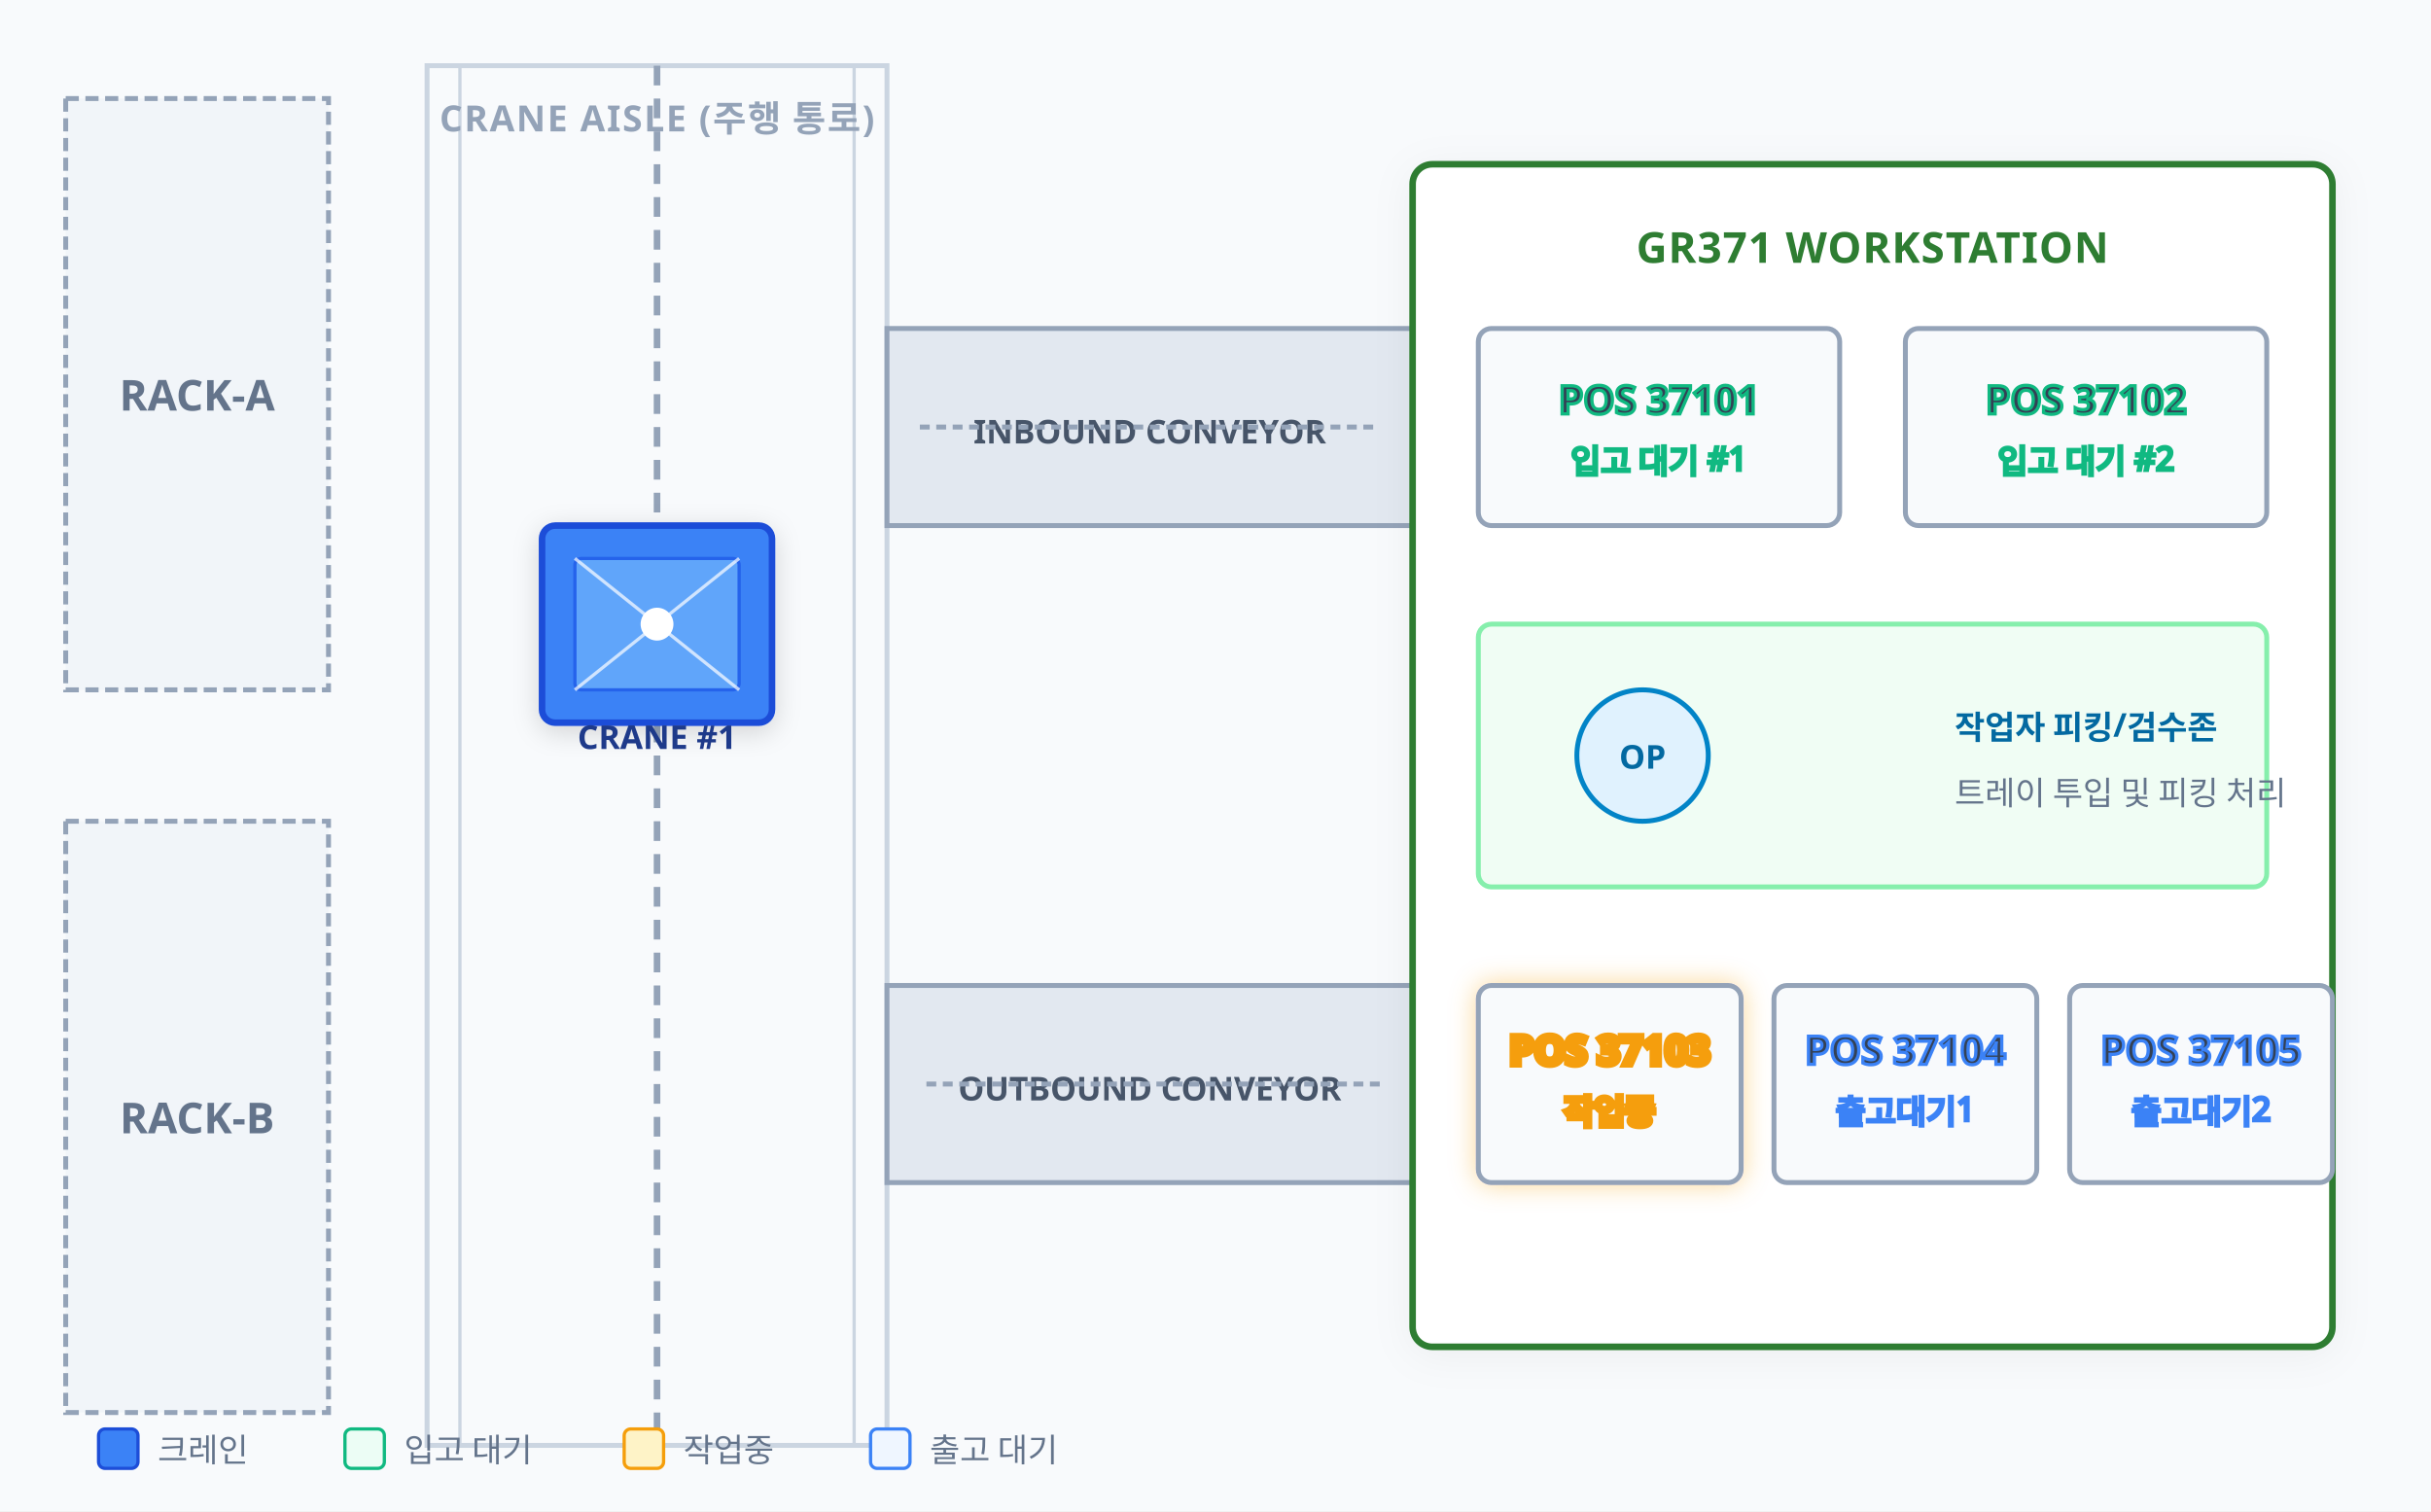
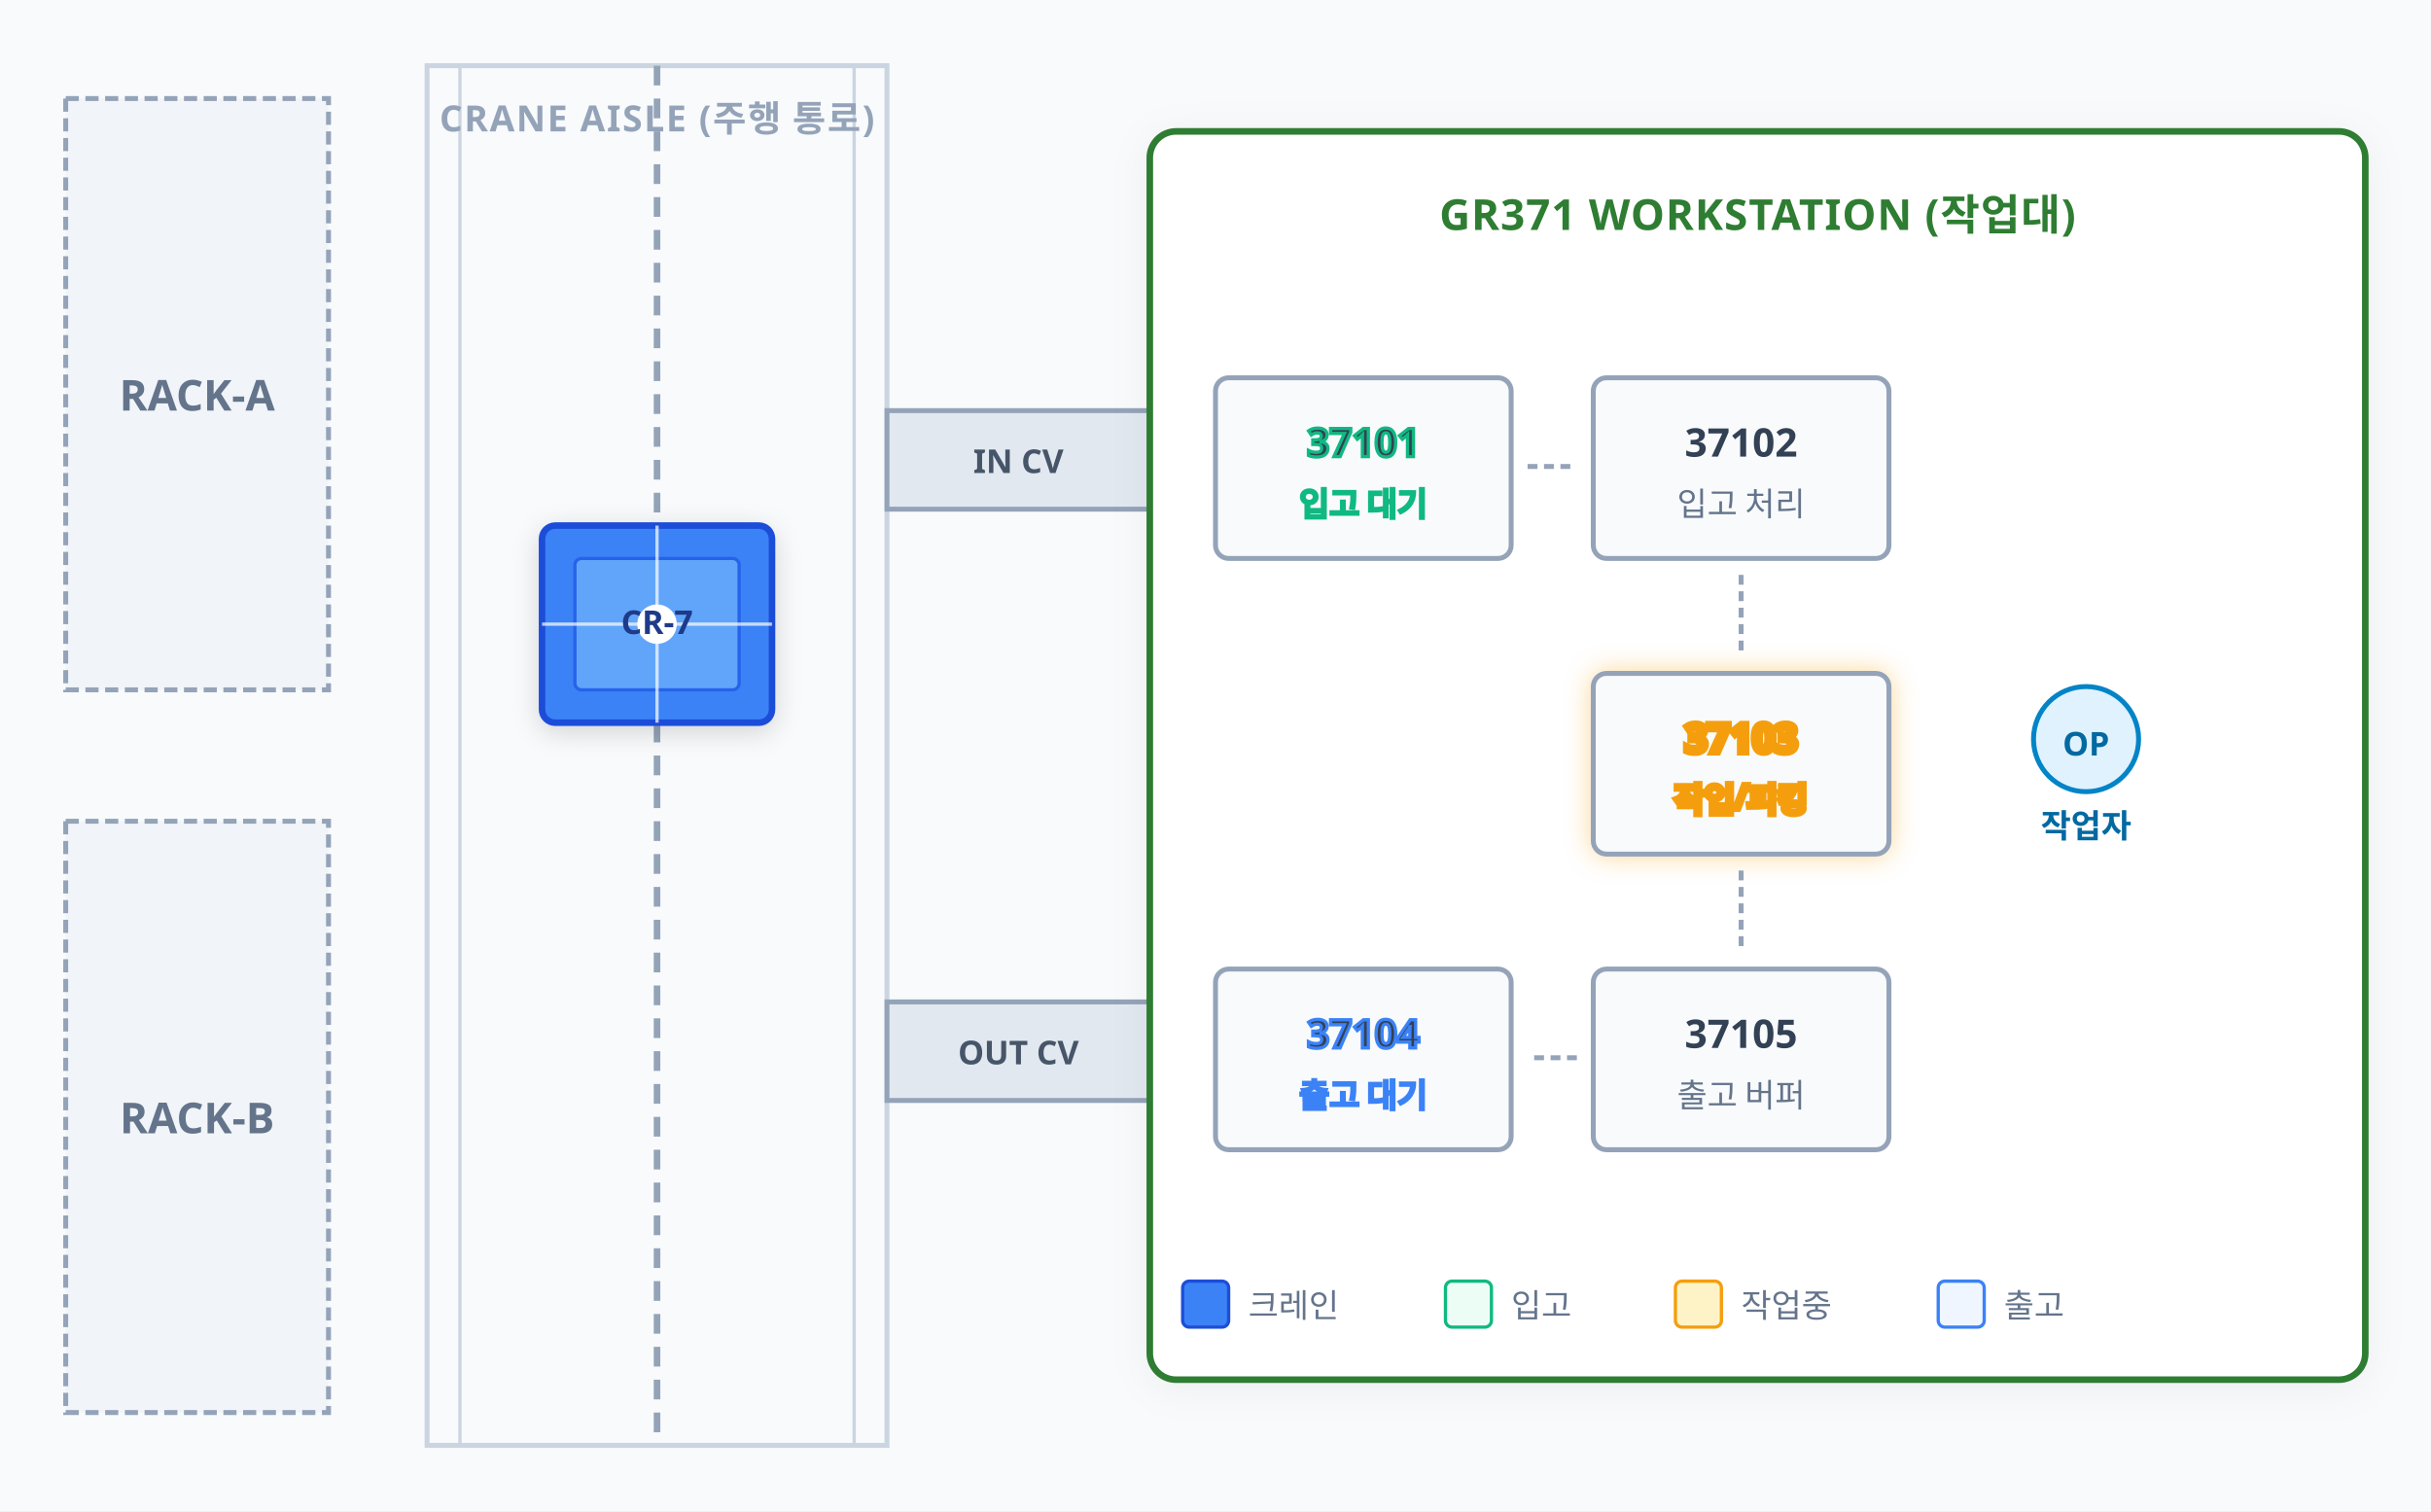
<svg xmlns="http://www.w3.org/2000/svg" viewBox="0 0 740 460" width="100%" height="100%">
  <defs>
    <style>
      .svg-bg { fill: #f8fafc; }
      .grid-line { stroke: #e2e8f0; stroke-width: 0.5; }
      .rack-boundary { fill: #f1f5f9; stroke: #94a3b8; stroke-width: 1.5; stroke-dasharray: 4, 2; }
      .rack-text { font-size: 13px; font-weight: 700; fill: #64748b; font-family: sans-serif; }
      .aisle-boundary { fill: #f8fafc; stroke: #cbd5e1; stroke-width: 1.5; }
      .rail-center-line { stroke: #94a3b8; stroke-width: 2; stroke-dasharray: 6, 4; }
      .rail-side-line { stroke: #cbd5e1; stroke-width: 1; }
      .aisle-label { font-size: 11px; font-weight: 600; fill: #94a3b8; letter-spacing: 0.5px; font-family: sans-serif; }
+       .crane-unit {
+         transition: transform 1.2s cubic-bezier(0.25, 0.1, 0.25, 1.0);
+         will-change: transform;
+       }
      .crane-body { fill: #3b82f6; stroke: #1d4ed8; stroke-width: 2; filter: drop-shadow(0 2px 4px rgba(0, 0, 0, 0.15)); }
      .crane-inner { fill: #60a5fa; stroke: #2563eb; stroke-width: 1; }
      .crane-cross { stroke: #ffffff; stroke-width: 1; opacity: 0.7; }
      .crane-center-dot { fill: #ffffff; }
      .crane-label { font-size: 10px; font-weight: 800; fill: #1e3a8a; font-family: sans-serif; }
      .conveyor-lane { fill: #e2e8f0; stroke: #94a3b8; stroke-width: 1.5; }
      .conveyor-label { font-size: 10px; font-weight: 700; fill: #475569; font-family: sans-serif; }
      .ws-boundary { fill: #ffffff; stroke: #2e7d32; stroke-width: 2; filter: drop-shadow(0 2px 6px rgba(0, 0, 0, 0.05)); }
      .ws-title { font-size: 13px; font-weight: 700; fill: #2e7d32; letter-spacing: 0.3px; font-family: sans-serif; }
      .tray-rect { fill: #f8fafc; stroke: #94a3b8; stroke-width: 1.5; transition: all 0.2s ease; }
      .tray-inbound { fill: #ecfdf5; stroke: #10b981; }
      .tray-outbound { fill: #eff6ff; stroke: #3b82f6; }
      .tray-active { fill: #fef3c7; stroke: #f59e0b; stroke-width: 2; filter: drop-shadow(0 0 4px rgba(245, 158, 11, 0.4)); }
      .tray-title { font-size: 12px; font-weight: 700; fill: #334155; font-family: sans-serif; pointer-events: none; }
      .tray-sub { font-size: 10px; font-weight: 500; fill: #64748b; font-family: sans-serif; pointer-events: none; }
      .active-title { fill: #92400e; }
      .active-sub { fill: #b45309; }
      .clickable { cursor: pointer; }
      .clickable:hover .tray-rect { filter: brightness(0.92); stroke-width: 2; }
      .clickable:hover.tray-active .tray-rect { filter: drop-shadow(0 0 8px rgba(245, 158, 11, 0.7)); }
      .operator-icon-bg { fill: #e0f2fe; stroke: #0284c7; stroke-width: 1.5; }
      .operator-icon { font-size: 10px; font-weight: 800; fill: #0369a1; font-family: sans-serif; }
      .operator-text { font-size: 10px; font-weight: 600; fill: #0369a1; font-family: sans-serif; }
      .flow-arrow { stroke: #94a3b8; stroke-width: 1.5; stroke-dasharray: 3, 2; fill: none; }
      .legend-crane { fill: #3b82f6; stroke: #1d4ed8; }
      .legend-inbound { fill: #ecfdf5; stroke: #10b981; }
      .legend-active { fill: #fef3c7; stroke: #f59e0b; }
      .legend-outbound { fill: #eff6ff; stroke: #3b82f6; }
      .legend-text { font-size: 10px; font-weight: 500; fill: #64748b; font-family: sans-serif; }
    </style>
    <pattern id="gridPattern" width="20" height="20" patternUnits="userSpaceOnUse">
      <path d="M 20 0 L 0 0 0 20" fill="none" class="grid-line" />
    </pattern>
  </defs>
  <rect width="100%" height="100%" fill="url(#gridPattern)" class="svg-bg" />
  <g class="rack-group">
    <rect x="20" y="30" width="80" height="180" class="rack-boundary" />
    <text x="60" y="125" class="rack-text" text-anchor="middle">RACK-A</text>
    <rect x="20" y="250" width="80" height="180" class="rack-boundary" />
    <text x="60" y="345" class="rack-text" text-anchor="middle">RACK-B</text>
  </g>
  <g class="crane-aisle-group">
    <rect x="130" y="20" width="140" height="420" class="aisle-boundary" />
    <line x1="200" y1="20" x2="200" y2="440" class="rail-center-line" />
    <line x1="140" y1="20" x2="140" y2="440" class="rail-side-line" />
    <line x1="260" y1="20" x2="260" y2="440" class="rail-side-line" />
    <text x="200" y="40" class="aisle-label" text-anchor="middle">
      CRANE AISLE (주행 통로)
    </text>
    <g id="crane-unit" class="crane-unit" transform="translate(200, 190)">
      <rect x="-35" y="-30" width="70" height="60" rx="4" class="crane-body" />
      <rect x="-25" y="-20" width="50" height="40" rx="2" class="crane-inner" />
-       <line x1="-25" y1="-20" x2="25" y2="20" class="crane-cross" />
-       <line x1="-25" y1="20" x2="25" y2="-20" class="crane-cross" />
-       <circle cx="0" cy="0" r="5" class="crane-center-dot" />
-       <text x="0" y="38" class="crane-label" text-anchor="middle">CRANE #1</text>
+       <line x1="0" y1="-30" x2="0" y2="30" class="crane-cross" />
+       <line x1="-35" y1="0" x2="35" y2="0" class="crane-cross" />
+       <circle cx="0" cy="0" r="6" class="crane-center-dot" />
+       <text x="0" y="3" class="crane-label" text-anchor="middle">CR-7</text>
    </g>
  </g>
-   <g class="conveyor-ws-group">
-     <rect x="270" y="100" width="160" height="60" class="conveyor-lane" />
-     <text x="350" y="135" class="conveyor-label" text-anchor="middle">
-       INBOUND CONVEYOR
+   <g class="conveyor-connection">
+     <rect x="270" y="125" width="80" height="30" class="conveyor-lane" />
+     <text x="310" y="144" class="conveyor-label" text-anchor="middle">IN CV</text>
+     <rect x="270" y="305" width="80" height="30" class="conveyor-lane" />
+     <text x="310" y="324" class="conveyor-label" text-anchor="middle">OUT CV</text>
+   </g>
+   <g class="workstation-group">
+     <rect x="350" y="40" width="370" height="380" rx="8" class="ws-boundary" />
+     <text x="535" y="70" class="ws-title" text-anchor="middle">
+       GR371 WORKSTATION (작업대)
    </text>
-     <path d="M 280 130 L 420 130" class="flow-arrow" />
-     <rect x="270" y="300" width="160" height="60" class="conveyor-lane" />
-     <text x="350" y="335" class="conveyor-label" text-anchor="middle">
-       OUTBOUND CONVEYOR
-     </text>
-     <path d="M 420 330 L 280 330" class="flow-arrow" />
-     <rect x="430" y="50" width="280" height="360" rx="6" class="ws-boundary" />
-     <text x="570" y="80" class="ws-title" text-anchor="middle">
-       GR371 WORKSTATION
-     </text>
-     <g id="pos-37101" class="tray-position tray-inbound clickable" data-position="37101" transform="translate(450, 100)">
-       <rect width="110" height="60" rx="4" class="tray-rect" />
-       <text x="55" y="26" class="tray-title" text-anchor="middle">POS 37101</text>
-       <text x="55" y="44" class="tray-sub" text-anchor="middle">입고 대기 #1</text>
+     <g id="pos-37101" class="tray-position tray-inbound clickable" transform="translate(370, 115)">
+       <rect width="90" height="55" rx="4" class="tray-rect" />
+       <text x="45" y="24" class="tray-title" text-anchor="middle">37101</text>
+       <text x="45" y="42" class="tray-sub" text-anchor="middle">입고 대기</text>
    </g>
-     <g id="pos-37102" class="tray-position tray-inbound clickable" data-position="37102" transform="translate(580, 100)">
-       <rect width="110" height="60" rx="4" class="tray-rect" />
-       <text x="55" y="26" class="tray-title" text-anchor="middle">POS 37102</text>
-       <text x="55" y="44" class="tray-sub" text-anchor="middle">입고 대기 #2</text>
+     <g id="pos-37102" class="tray-position clickable" transform="translate(485, 115)">
+       <rect width="90" height="55" rx="4" class="tray-rect" />
+       <text x="45" y="24" class="tray-title" text-anchor="middle">37102</text>
+       <text x="45" y="42" class="tray-sub" text-anchor="middle">입고 처리</text>
    </g>
-     <g class="operator-area" transform="translate(450, 190)">
-       <rect width="240" height="80" rx="4" fill="#f0fdf4" stroke="#86efac" stroke-width="1.5" />
-       <circle cx="50" cy="40" r="20" class="operator-icon-bg" />
-       <text x="50" y="44" class="operator-icon" text-anchor="middle">OP</text>
-       <text x="145" y="35" class="operator-text" font-weight="700">
-         작업자 피킹/검수존
-       </text>
-       <text x="145" y="55" class="legend-text">
-         트레이 투입 및 피킹 처리
-       </text>
+     <g id="pos-37103" class="tray-position tray-active clickable" transform="translate(485, 205)">
+       <rect width="90" height="55" rx="4" class="tray-rect" />
+       <text x="45" y="24" class="tray-title active-title" text-anchor="middle">37103</text>
+       <text x="45" y="42" class="tray-sub active-sub" text-anchor="middle">작업/피킹</text>
    </g>
-     <g id="pos-37103" class="tray-position tray-active clickable" data-position="37103" transform="translate(450, 300)">
-       <rect width="80" height="60" rx="4" class="tray-rect" />
-       <text x="40" y="24" class="tray-title active-title" text-anchor="middle">
-         POS 37103
-       </text>
-       <text x="40" y="42" class="tray-sub active-sub" text-anchor="middle">
-         작업중
-       </text>
+     <g class="operator-area" transform="translate(600, 200)">
+       <circle cx="35" cy="25" r="16" class="operator-icon-bg" />
+       <text x="35" y="30" class="operator-icon" text-anchor="middle">OP</text>
+       <text x="35" y="55" class="operator-text" text-anchor="middle">작업자</text>
    </g>
-     <g id="pos-37104" class="tray-position tray-outbound clickable" data-position="37104" transform="translate(540, 300)">
-       <rect width="80" height="60" rx="4" class="tray-rect" />
-       <text x="40" y="24" class="tray-title" text-anchor="middle">POS 37104</text>
-       <text x="40" y="42" class="tray-sub" text-anchor="middle">출고대기1</text>
+     <g id="pos-37104" class="tray-position tray-outbound clickable" transform="translate(370, 295)">
+       <rect width="90" height="55" rx="4" class="tray-rect" />
+       <text x="45" y="24" class="tray-title" text-anchor="middle">37104</text>
+       <text x="45" y="42" class="tray-sub" text-anchor="middle">출고 대기</text>
    </g>
-     <g id="pos-37105" class="tray-position tray-outbound clickable" data-position="37105" transform="translate(630, 300)">
-       <rect width="80" height="60" rx="4" class="tray-rect" />
-       <text x="40" y="24" class="tray-title" text-anchor="middle">POS 37105</text>
-       <text x="40" y="42" class="tray-sub" text-anchor="middle">출고대기2</text>
+     <g id="pos-37105" class="tray-position clickable" transform="translate(485, 295)">
+       <rect width="90" height="55" rx="4" class="tray-rect" />
+       <text x="45" y="24" class="tray-title" text-anchor="middle">37105</text>
+       <text x="45" y="42" class="tray-sub" text-anchor="middle">출고 버퍼</text>
    </g>
+     <path d="M 465 142 L 480 142" class="flow-arrow" />
+     <path d="M 530 175 L 530 200" class="flow-arrow" />
+     <path d="M 530 265 L 530 290" class="flow-arrow" />
+     <path d="M 480 322 L 465 322" class="flow-arrow" />
  </g>
-   <g class="legend-group" transform="translate(30, 435)">
-     <rect x="0" y="0" width="12" height="12" rx="2" class="legend-crane" />
-     <text x="18" y="10" class="legend-text">크레인</text>
-     <rect x="75" y="0" width="12" height="12" rx="2" class="legend-inbound" />
-     <text x="93" y="10" class="legend-text">입고 대기</text>
-     <rect x="160" y="0" width="12" height="12" rx="2" class="legend-active" />
-     <text x="178" y="10" class="legend-text">작업중</text>
-     <rect x="235" y="0" width="12" height="12" rx="2" class="legend-outbound" />
-     <text x="253" y="10" class="legend-text">출고 대기</text>
+   <g class="legend-group" transform="translate(360, 390)">
+     <rect x="0" y="0" width="14" height="14" rx="2" class="legend-crane" />
+     <text x="20" y="11" class="legend-text">크레인</text>
+     <rect x="80" y="0" width="14" height="14" rx="2" class="legend-inbound" />
+     <text x="100" y="11" class="legend-text">입고</text>
+     <rect x="150" y="0" width="14" height="14" rx="2" class="legend-active" />
+     <text x="170" y="11" class="legend-text">작업중</text>
+     <rect x="230" y="0" width="14" height="14" rx="2" class="legend-outbound" />
+     <text x="250" y="11" class="legend-text">출고</text>
  </g>
</svg>
